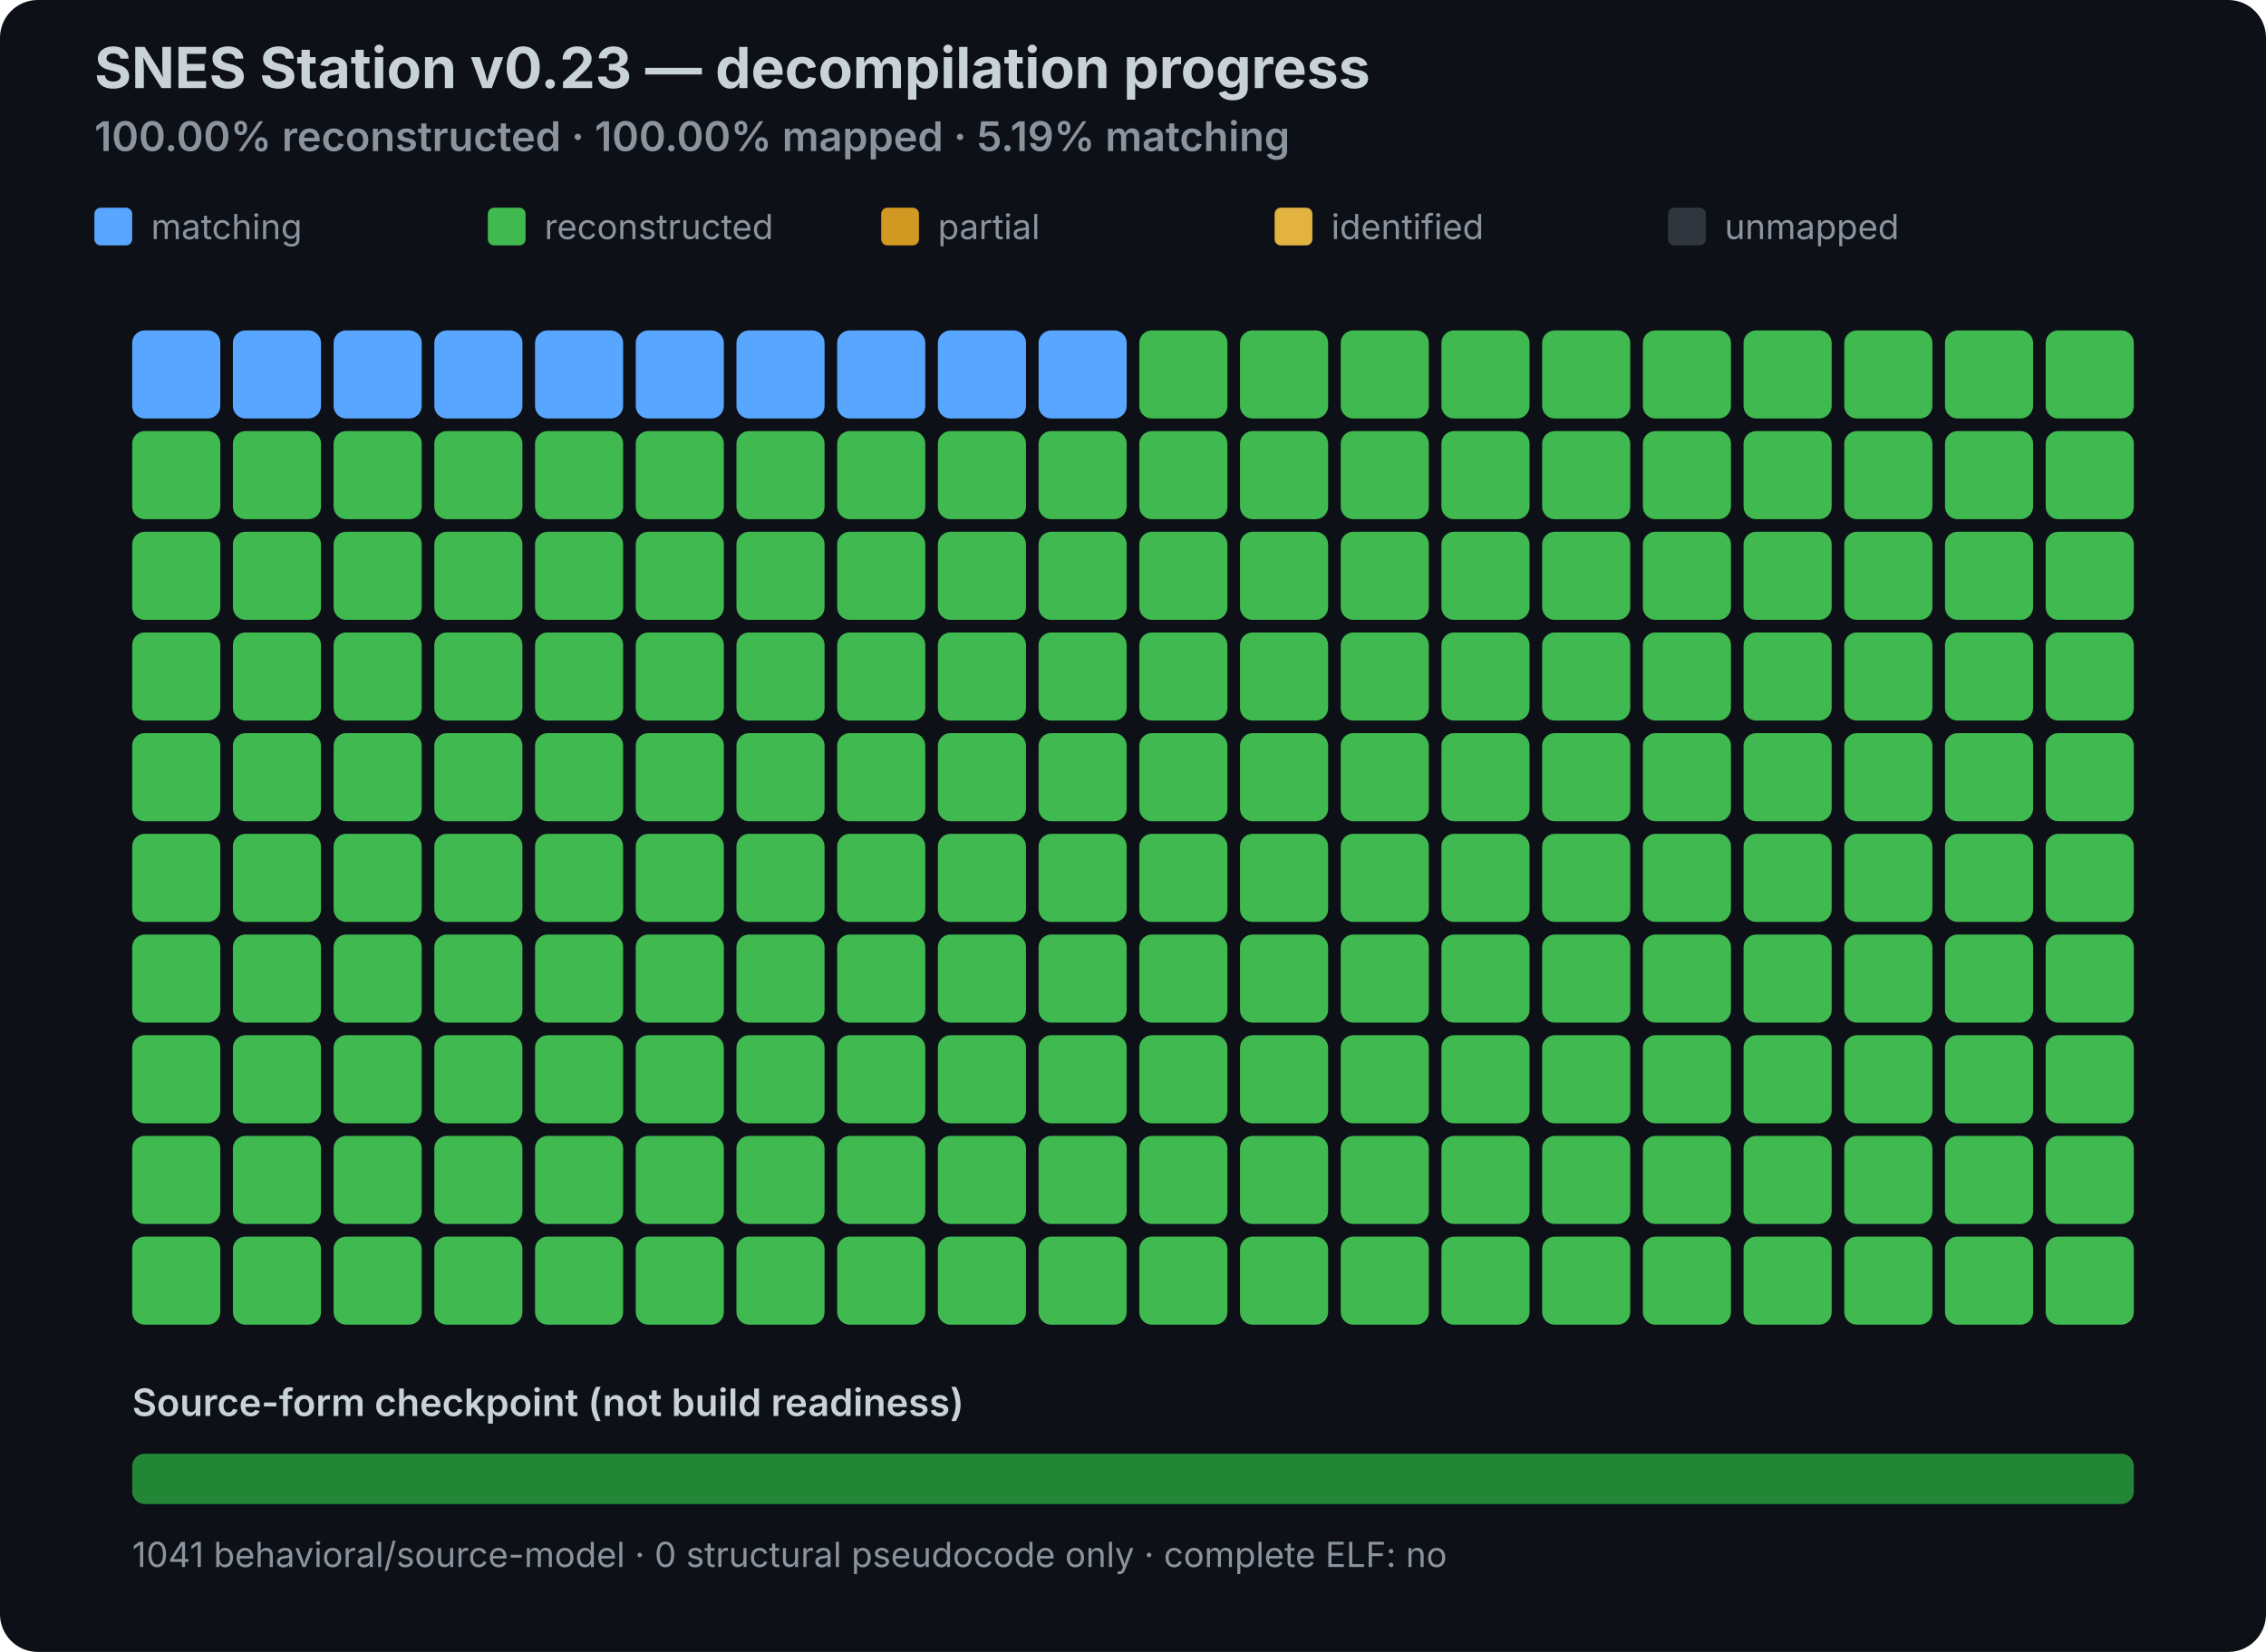
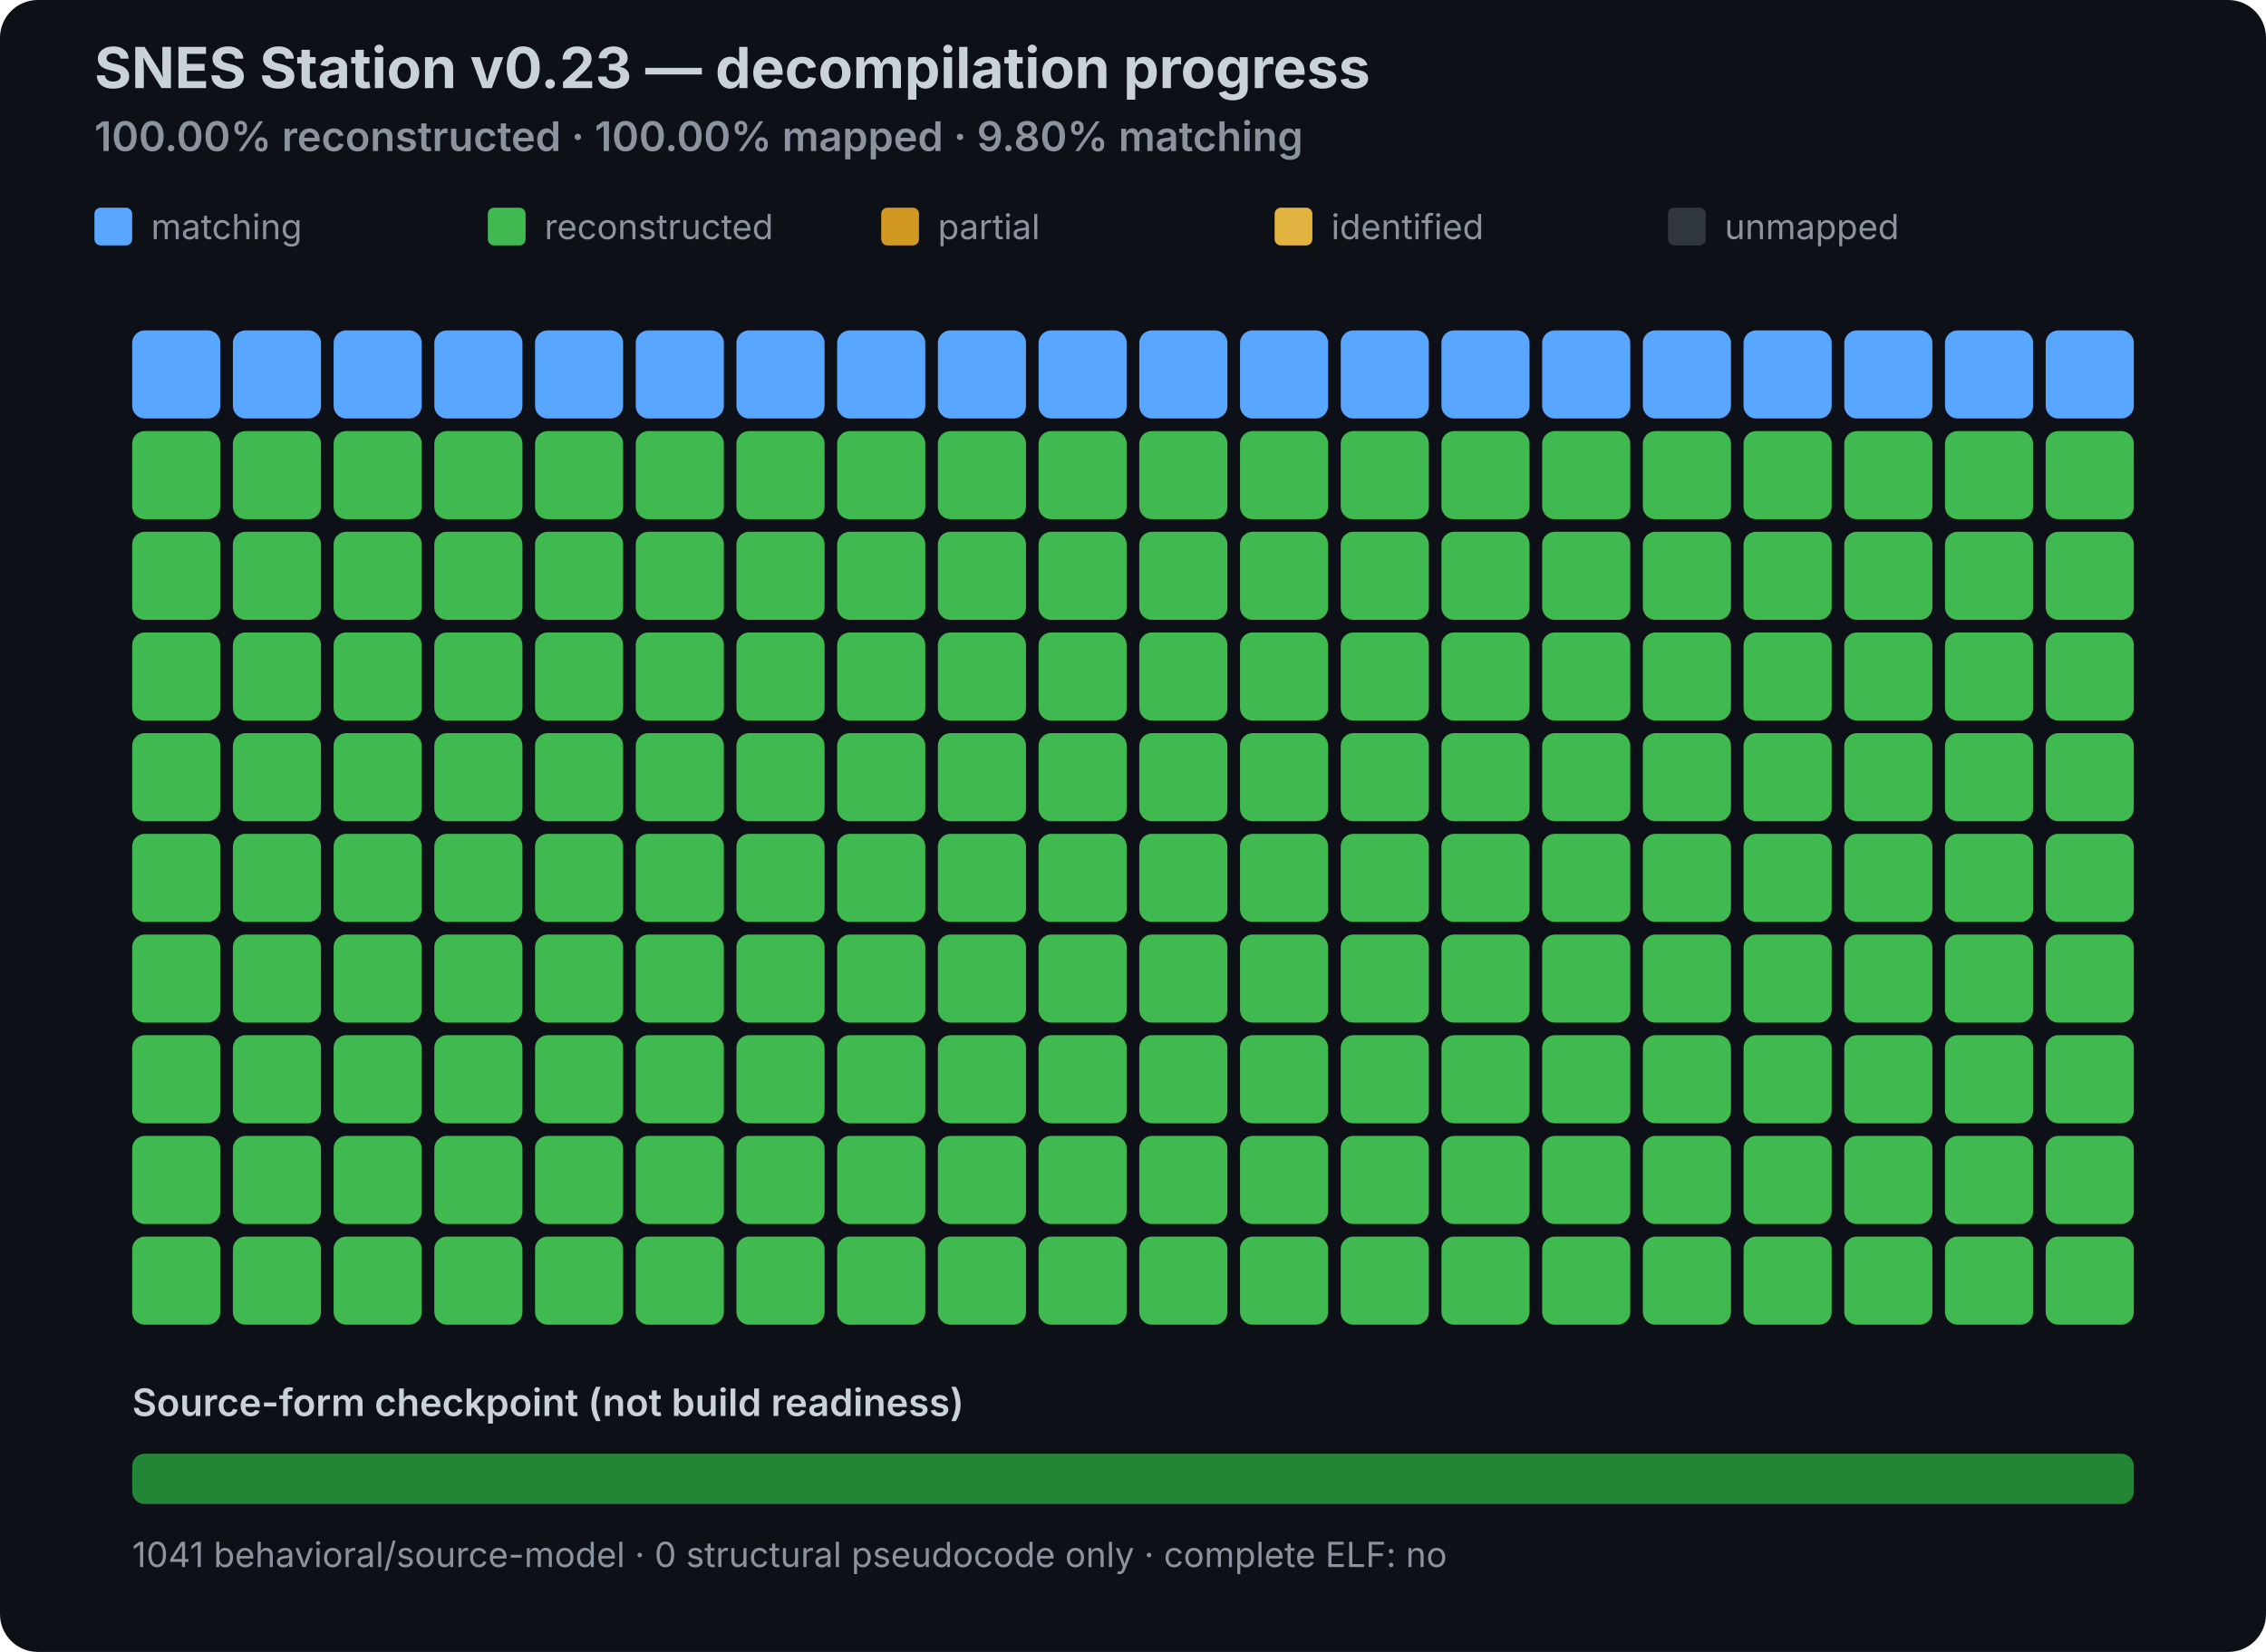
<svg xmlns="http://www.w3.org/2000/svg" width="720" height="525" viewBox="0 0 720 525" role="img" aria-labelledby="title desc">
  <style>
  .title { font: 700 18px -apple-system,BlinkMacSystemFont,"Segoe UI",sans-serif; fill: #c9d1d9; }
  .sub { font: 600 13px -apple-system,BlinkMacSystemFont,"Segoe UI",sans-serif; fill: #8b949e; }
  .legend { font: 11px -apple-system,BlinkMacSystemFont,"Segoe UI",sans-serif; fill: #8b949e; }
  .source { font: 600 12px -apple-system,BlinkMacSystemFont,"Segoe UI",sans-serif; fill: #c9d1d9; }
</style>
  <rect width="100%" height="100%" rx="12" fill="#0d1117" />
  <text x="30" y="28" class="title">SNES Station v0.23 — decompilation progress</text>
-   <text x="30" y="48" class="sub">100.00% reconstructed · 100.00% mapped · 5.19% matching</text>
+   <text x="30" y="48" class="sub">100.00% reconstructed · 100.00% mapped · 9.80% matching</text>
  <rect x="30" y="66" width="12" height="12" rx="2" fill="#58a6ff" />
  <text x="48" y="76" class="legend">matching</text>
  <rect x="155" y="66" width="12" height="12" rx="2" fill="#3fb950" />
  <text x="173" y="76" class="legend">reconstructed</text>
  <rect x="280" y="66" width="12" height="12" rx="2" fill="#d29922" />
  <text x="298" y="76" class="legend">partial</text>
  <rect x="405" y="66" width="12" height="12" rx="2" fill="#e3b341" />
  <text x="423" y="76" class="legend">identified</text>
  <rect x="530" y="66" width="12" height="12" rx="2" fill="#30363d" />
  <text x="548" y="76" class="legend">unmapped</text>
  <rect x="42" y="105" width="28" height="28" rx="4" fill="#58a6ff" data-status="MATCHING" />
  <rect x="74" y="105" width="28" height="28" rx="4" fill="#58a6ff" data-status="MATCHING" />
  <rect x="106" y="105" width="28" height="28" rx="4" fill="#58a6ff" data-status="MATCHING" />
  <rect x="138" y="105" width="28" height="28" rx="4" fill="#58a6ff" data-status="MATCHING" />
  <rect x="170" y="105" width="28" height="28" rx="4" fill="#58a6ff" data-status="MATCHING" />
  <rect x="202" y="105" width="28" height="28" rx="4" fill="#58a6ff" data-status="MATCHING" />
  <rect x="234" y="105" width="28" height="28" rx="4" fill="#58a6ff" data-status="MATCHING" />
  <rect x="266" y="105" width="28" height="28" rx="4" fill="#58a6ff" data-status="MATCHING" />
  <rect x="298" y="105" width="28" height="28" rx="4" fill="#58a6ff" data-status="MATCHING" />
  <rect x="330" y="105" width="28" height="28" rx="4" fill="#58a6ff" data-status="MATCHING" />
-   <rect x="362" y="105" width="28" height="28" rx="4" fill="#3fb950" data-status="RECONSTRUCTED" />
-   <rect x="394" y="105" width="28" height="28" rx="4" fill="#3fb950" data-status="RECONSTRUCTED" />
-   <rect x="426" y="105" width="28" height="28" rx="4" fill="#3fb950" data-status="RECONSTRUCTED" />
-   <rect x="458" y="105" width="28" height="28" rx="4" fill="#3fb950" data-status="RECONSTRUCTED" />
-   <rect x="490" y="105" width="28" height="28" rx="4" fill="#3fb950" data-status="RECONSTRUCTED" />
-   <rect x="522" y="105" width="28" height="28" rx="4" fill="#3fb950" data-status="RECONSTRUCTED" />
-   <rect x="554" y="105" width="28" height="28" rx="4" fill="#3fb950" data-status="RECONSTRUCTED" />
-   <rect x="586" y="105" width="28" height="28" rx="4" fill="#3fb950" data-status="RECONSTRUCTED" />
-   <rect x="618" y="105" width="28" height="28" rx="4" fill="#3fb950" data-status="RECONSTRUCTED" />
-   <rect x="650" y="105" width="28" height="28" rx="4" fill="#3fb950" data-status="RECONSTRUCTED" />
+   <rect x="362" y="105" width="28" height="28" rx="4" fill="#58a6ff" data-status="MATCHING" />
+   <rect x="394" y="105" width="28" height="28" rx="4" fill="#58a6ff" data-status="MATCHING" />
+   <rect x="426" y="105" width="28" height="28" rx="4" fill="#58a6ff" data-status="MATCHING" />
+   <rect x="458" y="105" width="28" height="28" rx="4" fill="#58a6ff" data-status="MATCHING" />
+   <rect x="490" y="105" width="28" height="28" rx="4" fill="#58a6ff" data-status="MATCHING" />
+   <rect x="522" y="105" width="28" height="28" rx="4" fill="#58a6ff" data-status="MATCHING" />
+   <rect x="554" y="105" width="28" height="28" rx="4" fill="#58a6ff" data-status="MATCHING" />
+   <rect x="586" y="105" width="28" height="28" rx="4" fill="#58a6ff" data-status="MATCHING" />
+   <rect x="618" y="105" width="28" height="28" rx="4" fill="#58a6ff" data-status="MATCHING" />
+   <rect x="650" y="105" width="28" height="28" rx="4" fill="#58a6ff" data-status="MATCHING" />
  <rect x="42" y="137" width="28" height="28" rx="4" fill="#3fb950" data-status="RECONSTRUCTED" />
  <rect x="74" y="137" width="28" height="28" rx="4" fill="#3fb950" data-status="RECONSTRUCTED" />
  <rect x="106" y="137" width="28" height="28" rx="4" fill="#3fb950" data-status="RECONSTRUCTED" />
  <rect x="138" y="137" width="28" height="28" rx="4" fill="#3fb950" data-status="RECONSTRUCTED" />
  <rect x="170" y="137" width="28" height="28" rx="4" fill="#3fb950" data-status="RECONSTRUCTED" />
  <rect x="202" y="137" width="28" height="28" rx="4" fill="#3fb950" data-status="RECONSTRUCTED" />
  <rect x="234" y="137" width="28" height="28" rx="4" fill="#3fb950" data-status="RECONSTRUCTED" />
  <rect x="266" y="137" width="28" height="28" rx="4" fill="#3fb950" data-status="RECONSTRUCTED" />
  <rect x="298" y="137" width="28" height="28" rx="4" fill="#3fb950" data-status="RECONSTRUCTED" />
  <rect x="330" y="137" width="28" height="28" rx="4" fill="#3fb950" data-status="RECONSTRUCTED" />
  <rect x="362" y="137" width="28" height="28" rx="4" fill="#3fb950" data-status="RECONSTRUCTED" />
  <rect x="394" y="137" width="28" height="28" rx="4" fill="#3fb950" data-status="RECONSTRUCTED" />
  <rect x="426" y="137" width="28" height="28" rx="4" fill="#3fb950" data-status="RECONSTRUCTED" />
  <rect x="458" y="137" width="28" height="28" rx="4" fill="#3fb950" data-status="RECONSTRUCTED" />
  <rect x="490" y="137" width="28" height="28" rx="4" fill="#3fb950" data-status="RECONSTRUCTED" />
  <rect x="522" y="137" width="28" height="28" rx="4" fill="#3fb950" data-status="RECONSTRUCTED" />
  <rect x="554" y="137" width="28" height="28" rx="4" fill="#3fb950" data-status="RECONSTRUCTED" />
  <rect x="586" y="137" width="28" height="28" rx="4" fill="#3fb950" data-status="RECONSTRUCTED" />
  <rect x="618" y="137" width="28" height="28" rx="4" fill="#3fb950" data-status="RECONSTRUCTED" />
  <rect x="650" y="137" width="28" height="28" rx="4" fill="#3fb950" data-status="RECONSTRUCTED" />
  <rect x="42" y="169" width="28" height="28" rx="4" fill="#3fb950" data-status="RECONSTRUCTED" />
  <rect x="74" y="169" width="28" height="28" rx="4" fill="#3fb950" data-status="RECONSTRUCTED" />
  <rect x="106" y="169" width="28" height="28" rx="4" fill="#3fb950" data-status="RECONSTRUCTED" />
  <rect x="138" y="169" width="28" height="28" rx="4" fill="#3fb950" data-status="RECONSTRUCTED" />
  <rect x="170" y="169" width="28" height="28" rx="4" fill="#3fb950" data-status="RECONSTRUCTED" />
  <rect x="202" y="169" width="28" height="28" rx="4" fill="#3fb950" data-status="RECONSTRUCTED" />
  <rect x="234" y="169" width="28" height="28" rx="4" fill="#3fb950" data-status="RECONSTRUCTED" />
  <rect x="266" y="169" width="28" height="28" rx="4" fill="#3fb950" data-status="RECONSTRUCTED" />
  <rect x="298" y="169" width="28" height="28" rx="4" fill="#3fb950" data-status="RECONSTRUCTED" />
  <rect x="330" y="169" width="28" height="28" rx="4" fill="#3fb950" data-status="RECONSTRUCTED" />
  <rect x="362" y="169" width="28" height="28" rx="4" fill="#3fb950" data-status="RECONSTRUCTED" />
  <rect x="394" y="169" width="28" height="28" rx="4" fill="#3fb950" data-status="RECONSTRUCTED" />
  <rect x="426" y="169" width="28" height="28" rx="4" fill="#3fb950" data-status="RECONSTRUCTED" />
  <rect x="458" y="169" width="28" height="28" rx="4" fill="#3fb950" data-status="RECONSTRUCTED" />
  <rect x="490" y="169" width="28" height="28" rx="4" fill="#3fb950" data-status="RECONSTRUCTED" />
  <rect x="522" y="169" width="28" height="28" rx="4" fill="#3fb950" data-status="RECONSTRUCTED" />
  <rect x="554" y="169" width="28" height="28" rx="4" fill="#3fb950" data-status="RECONSTRUCTED" />
  <rect x="586" y="169" width="28" height="28" rx="4" fill="#3fb950" data-status="RECONSTRUCTED" />
  <rect x="618" y="169" width="28" height="28" rx="4" fill="#3fb950" data-status="RECONSTRUCTED" />
  <rect x="650" y="169" width="28" height="28" rx="4" fill="#3fb950" data-status="RECONSTRUCTED" />
  <rect x="42" y="201" width="28" height="28" rx="4" fill="#3fb950" data-status="RECONSTRUCTED" />
  <rect x="74" y="201" width="28" height="28" rx="4" fill="#3fb950" data-status="RECONSTRUCTED" />
  <rect x="106" y="201" width="28" height="28" rx="4" fill="#3fb950" data-status="RECONSTRUCTED" />
  <rect x="138" y="201" width="28" height="28" rx="4" fill="#3fb950" data-status="RECONSTRUCTED" />
  <rect x="170" y="201" width="28" height="28" rx="4" fill="#3fb950" data-status="RECONSTRUCTED" />
  <rect x="202" y="201" width="28" height="28" rx="4" fill="#3fb950" data-status="RECONSTRUCTED" />
  <rect x="234" y="201" width="28" height="28" rx="4" fill="#3fb950" data-status="RECONSTRUCTED" />
  <rect x="266" y="201" width="28" height="28" rx="4" fill="#3fb950" data-status="RECONSTRUCTED" />
  <rect x="298" y="201" width="28" height="28" rx="4" fill="#3fb950" data-status="RECONSTRUCTED" />
  <rect x="330" y="201" width="28" height="28" rx="4" fill="#3fb950" data-status="RECONSTRUCTED" />
  <rect x="362" y="201" width="28" height="28" rx="4" fill="#3fb950" data-status="RECONSTRUCTED" />
  <rect x="394" y="201" width="28" height="28" rx="4" fill="#3fb950" data-status="RECONSTRUCTED" />
  <rect x="426" y="201" width="28" height="28" rx="4" fill="#3fb950" data-status="RECONSTRUCTED" />
  <rect x="458" y="201" width="28" height="28" rx="4" fill="#3fb950" data-status="RECONSTRUCTED" />
  <rect x="490" y="201" width="28" height="28" rx="4" fill="#3fb950" data-status="RECONSTRUCTED" />
  <rect x="522" y="201" width="28" height="28" rx="4" fill="#3fb950" data-status="RECONSTRUCTED" />
  <rect x="554" y="201" width="28" height="28" rx="4" fill="#3fb950" data-status="RECONSTRUCTED" />
  <rect x="586" y="201" width="28" height="28" rx="4" fill="#3fb950" data-status="RECONSTRUCTED" />
  <rect x="618" y="201" width="28" height="28" rx="4" fill="#3fb950" data-status="RECONSTRUCTED" />
  <rect x="650" y="201" width="28" height="28" rx="4" fill="#3fb950" data-status="RECONSTRUCTED" />
  <rect x="42" y="233" width="28" height="28" rx="4" fill="#3fb950" data-status="RECONSTRUCTED" />
  <rect x="74" y="233" width="28" height="28" rx="4" fill="#3fb950" data-status="RECONSTRUCTED" />
  <rect x="106" y="233" width="28" height="28" rx="4" fill="#3fb950" data-status="RECONSTRUCTED" />
  <rect x="138" y="233" width="28" height="28" rx="4" fill="#3fb950" data-status="RECONSTRUCTED" />
  <rect x="170" y="233" width="28" height="28" rx="4" fill="#3fb950" data-status="RECONSTRUCTED" />
  <rect x="202" y="233" width="28" height="28" rx="4" fill="#3fb950" data-status="RECONSTRUCTED" />
  <rect x="234" y="233" width="28" height="28" rx="4" fill="#3fb950" data-status="RECONSTRUCTED" />
  <rect x="266" y="233" width="28" height="28" rx="4" fill="#3fb950" data-status="RECONSTRUCTED" />
  <rect x="298" y="233" width="28" height="28" rx="4" fill="#3fb950" data-status="RECONSTRUCTED" />
  <rect x="330" y="233" width="28" height="28" rx="4" fill="#3fb950" data-status="RECONSTRUCTED" />
  <rect x="362" y="233" width="28" height="28" rx="4" fill="#3fb950" data-status="RECONSTRUCTED" />
  <rect x="394" y="233" width="28" height="28" rx="4" fill="#3fb950" data-status="RECONSTRUCTED" />
  <rect x="426" y="233" width="28" height="28" rx="4" fill="#3fb950" data-status="RECONSTRUCTED" />
  <rect x="458" y="233" width="28" height="28" rx="4" fill="#3fb950" data-status="RECONSTRUCTED" />
  <rect x="490" y="233" width="28" height="28" rx="4" fill="#3fb950" data-status="RECONSTRUCTED" />
  <rect x="522" y="233" width="28" height="28" rx="4" fill="#3fb950" data-status="RECONSTRUCTED" />
  <rect x="554" y="233" width="28" height="28" rx="4" fill="#3fb950" data-status="RECONSTRUCTED" />
  <rect x="586" y="233" width="28" height="28" rx="4" fill="#3fb950" data-status="RECONSTRUCTED" />
  <rect x="618" y="233" width="28" height="28" rx="4" fill="#3fb950" data-status="RECONSTRUCTED" />
  <rect x="650" y="233" width="28" height="28" rx="4" fill="#3fb950" data-status="RECONSTRUCTED" />
  <rect x="42" y="265" width="28" height="28" rx="4" fill="#3fb950" data-status="RECONSTRUCTED" />
  <rect x="74" y="265" width="28" height="28" rx="4" fill="#3fb950" data-status="RECONSTRUCTED" />
  <rect x="106" y="265" width="28" height="28" rx="4" fill="#3fb950" data-status="RECONSTRUCTED" />
  <rect x="138" y="265" width="28" height="28" rx="4" fill="#3fb950" data-status="RECONSTRUCTED" />
  <rect x="170" y="265" width="28" height="28" rx="4" fill="#3fb950" data-status="RECONSTRUCTED" />
  <rect x="202" y="265" width="28" height="28" rx="4" fill="#3fb950" data-status="RECONSTRUCTED" />
  <rect x="234" y="265" width="28" height="28" rx="4" fill="#3fb950" data-status="RECONSTRUCTED" />
  <rect x="266" y="265" width="28" height="28" rx="4" fill="#3fb950" data-status="RECONSTRUCTED" />
  <rect x="298" y="265" width="28" height="28" rx="4" fill="#3fb950" data-status="RECONSTRUCTED" />
  <rect x="330" y="265" width="28" height="28" rx="4" fill="#3fb950" data-status="RECONSTRUCTED" />
  <rect x="362" y="265" width="28" height="28" rx="4" fill="#3fb950" data-status="RECONSTRUCTED" />
  <rect x="394" y="265" width="28" height="28" rx="4" fill="#3fb950" data-status="RECONSTRUCTED" />
  <rect x="426" y="265" width="28" height="28" rx="4" fill="#3fb950" data-status="RECONSTRUCTED" />
  <rect x="458" y="265" width="28" height="28" rx="4" fill="#3fb950" data-status="RECONSTRUCTED" />
  <rect x="490" y="265" width="28" height="28" rx="4" fill="#3fb950" data-status="RECONSTRUCTED" />
  <rect x="522" y="265" width="28" height="28" rx="4" fill="#3fb950" data-status="RECONSTRUCTED" />
  <rect x="554" y="265" width="28" height="28" rx="4" fill="#3fb950" data-status="RECONSTRUCTED" />
  <rect x="586" y="265" width="28" height="28" rx="4" fill="#3fb950" data-status="RECONSTRUCTED" />
  <rect x="618" y="265" width="28" height="28" rx="4" fill="#3fb950" data-status="RECONSTRUCTED" />
  <rect x="650" y="265" width="28" height="28" rx="4" fill="#3fb950" data-status="RECONSTRUCTED" />
  <rect x="42" y="297" width="28" height="28" rx="4" fill="#3fb950" data-status="RECONSTRUCTED" />
  <rect x="74" y="297" width="28" height="28" rx="4" fill="#3fb950" data-status="RECONSTRUCTED" />
  <rect x="106" y="297" width="28" height="28" rx="4" fill="#3fb950" data-status="RECONSTRUCTED" />
  <rect x="138" y="297" width="28" height="28" rx="4" fill="#3fb950" data-status="RECONSTRUCTED" />
  <rect x="170" y="297" width="28" height="28" rx="4" fill="#3fb950" data-status="RECONSTRUCTED" />
  <rect x="202" y="297" width="28" height="28" rx="4" fill="#3fb950" data-status="RECONSTRUCTED" />
  <rect x="234" y="297" width="28" height="28" rx="4" fill="#3fb950" data-status="RECONSTRUCTED" />
  <rect x="266" y="297" width="28" height="28" rx="4" fill="#3fb950" data-status="RECONSTRUCTED" />
  <rect x="298" y="297" width="28" height="28" rx="4" fill="#3fb950" data-status="RECONSTRUCTED" />
  <rect x="330" y="297" width="28" height="28" rx="4" fill="#3fb950" data-status="RECONSTRUCTED" />
  <rect x="362" y="297" width="28" height="28" rx="4" fill="#3fb950" data-status="RECONSTRUCTED" />
  <rect x="394" y="297" width="28" height="28" rx="4" fill="#3fb950" data-status="RECONSTRUCTED" />
  <rect x="426" y="297" width="28" height="28" rx="4" fill="#3fb950" data-status="RECONSTRUCTED" />
  <rect x="458" y="297" width="28" height="28" rx="4" fill="#3fb950" data-status="RECONSTRUCTED" />
  <rect x="490" y="297" width="28" height="28" rx="4" fill="#3fb950" data-status="RECONSTRUCTED" />
  <rect x="522" y="297" width="28" height="28" rx="4" fill="#3fb950" data-status="RECONSTRUCTED" />
  <rect x="554" y="297" width="28" height="28" rx="4" fill="#3fb950" data-status="RECONSTRUCTED" />
  <rect x="586" y="297" width="28" height="28" rx="4" fill="#3fb950" data-status="RECONSTRUCTED" />
  <rect x="618" y="297" width="28" height="28" rx="4" fill="#3fb950" data-status="RECONSTRUCTED" />
  <rect x="650" y="297" width="28" height="28" rx="4" fill="#3fb950" data-status="RECONSTRUCTED" />
  <rect x="42" y="329" width="28" height="28" rx="4" fill="#3fb950" data-status="RECONSTRUCTED" />
  <rect x="74" y="329" width="28" height="28" rx="4" fill="#3fb950" data-status="RECONSTRUCTED" />
  <rect x="106" y="329" width="28" height="28" rx="4" fill="#3fb950" data-status="RECONSTRUCTED" />
  <rect x="138" y="329" width="28" height="28" rx="4" fill="#3fb950" data-status="RECONSTRUCTED" />
  <rect x="170" y="329" width="28" height="28" rx="4" fill="#3fb950" data-status="RECONSTRUCTED" />
  <rect x="202" y="329" width="28" height="28" rx="4" fill="#3fb950" data-status="RECONSTRUCTED" />
  <rect x="234" y="329" width="28" height="28" rx="4" fill="#3fb950" data-status="RECONSTRUCTED" />
  <rect x="266" y="329" width="28" height="28" rx="4" fill="#3fb950" data-status="RECONSTRUCTED" />
  <rect x="298" y="329" width="28" height="28" rx="4" fill="#3fb950" data-status="RECONSTRUCTED" />
  <rect x="330" y="329" width="28" height="28" rx="4" fill="#3fb950" data-status="RECONSTRUCTED" />
  <rect x="362" y="329" width="28" height="28" rx="4" fill="#3fb950" data-status="RECONSTRUCTED" />
  <rect x="394" y="329" width="28" height="28" rx="4" fill="#3fb950" data-status="RECONSTRUCTED" />
  <rect x="426" y="329" width="28" height="28" rx="4" fill="#3fb950" data-status="RECONSTRUCTED" />
  <rect x="458" y="329" width="28" height="28" rx="4" fill="#3fb950" data-status="RECONSTRUCTED" />
  <rect x="490" y="329" width="28" height="28" rx="4" fill="#3fb950" data-status="RECONSTRUCTED" />
  <rect x="522" y="329" width="28" height="28" rx="4" fill="#3fb950" data-status="RECONSTRUCTED" />
  <rect x="554" y="329" width="28" height="28" rx="4" fill="#3fb950" data-status="RECONSTRUCTED" />
  <rect x="586" y="329" width="28" height="28" rx="4" fill="#3fb950" data-status="RECONSTRUCTED" />
  <rect x="618" y="329" width="28" height="28" rx="4" fill="#3fb950" data-status="RECONSTRUCTED" />
  <rect x="650" y="329" width="28" height="28" rx="4" fill="#3fb950" data-status="RECONSTRUCTED" />
  <rect x="42" y="361" width="28" height="28" rx="4" fill="#3fb950" data-status="RECONSTRUCTED" />
  <rect x="74" y="361" width="28" height="28" rx="4" fill="#3fb950" data-status="RECONSTRUCTED" />
  <rect x="106" y="361" width="28" height="28" rx="4" fill="#3fb950" data-status="RECONSTRUCTED" />
  <rect x="138" y="361" width="28" height="28" rx="4" fill="#3fb950" data-status="RECONSTRUCTED" />
  <rect x="170" y="361" width="28" height="28" rx="4" fill="#3fb950" data-status="RECONSTRUCTED" />
  <rect x="202" y="361" width="28" height="28" rx="4" fill="#3fb950" data-status="RECONSTRUCTED" />
  <rect x="234" y="361" width="28" height="28" rx="4" fill="#3fb950" data-status="RECONSTRUCTED" />
  <rect x="266" y="361" width="28" height="28" rx="4" fill="#3fb950" data-status="RECONSTRUCTED" />
  <rect x="298" y="361" width="28" height="28" rx="4" fill="#3fb950" data-status="RECONSTRUCTED" />
  <rect x="330" y="361" width="28" height="28" rx="4" fill="#3fb950" data-status="RECONSTRUCTED" />
  <rect x="362" y="361" width="28" height="28" rx="4" fill="#3fb950" data-status="RECONSTRUCTED" />
  <rect x="394" y="361" width="28" height="28" rx="4" fill="#3fb950" data-status="RECONSTRUCTED" />
  <rect x="426" y="361" width="28" height="28" rx="4" fill="#3fb950" data-status="RECONSTRUCTED" />
  <rect x="458" y="361" width="28" height="28" rx="4" fill="#3fb950" data-status="RECONSTRUCTED" />
  <rect x="490" y="361" width="28" height="28" rx="4" fill="#3fb950" data-status="RECONSTRUCTED" />
  <rect x="522" y="361" width="28" height="28" rx="4" fill="#3fb950" data-status="RECONSTRUCTED" />
  <rect x="554" y="361" width="28" height="28" rx="4" fill="#3fb950" data-status="RECONSTRUCTED" />
  <rect x="586" y="361" width="28" height="28" rx="4" fill="#3fb950" data-status="RECONSTRUCTED" />
  <rect x="618" y="361" width="28" height="28" rx="4" fill="#3fb950" data-status="RECONSTRUCTED" />
  <rect x="650" y="361" width="28" height="28" rx="4" fill="#3fb950" data-status="RECONSTRUCTED" />
  <rect x="42" y="393" width="28" height="28" rx="4" fill="#3fb950" data-status="RECONSTRUCTED" />
  <rect x="74" y="393" width="28" height="28" rx="4" fill="#3fb950" data-status="RECONSTRUCTED" />
  <rect x="106" y="393" width="28" height="28" rx="4" fill="#3fb950" data-status="RECONSTRUCTED" />
  <rect x="138" y="393" width="28" height="28" rx="4" fill="#3fb950" data-status="RECONSTRUCTED" />
  <rect x="170" y="393" width="28" height="28" rx="4" fill="#3fb950" data-status="RECONSTRUCTED" />
  <rect x="202" y="393" width="28" height="28" rx="4" fill="#3fb950" data-status="RECONSTRUCTED" />
  <rect x="234" y="393" width="28" height="28" rx="4" fill="#3fb950" data-status="RECONSTRUCTED" />
  <rect x="266" y="393" width="28" height="28" rx="4" fill="#3fb950" data-status="RECONSTRUCTED" />
  <rect x="298" y="393" width="28" height="28" rx="4" fill="#3fb950" data-status="RECONSTRUCTED" />
  <rect x="330" y="393" width="28" height="28" rx="4" fill="#3fb950" data-status="RECONSTRUCTED" />
  <rect x="362" y="393" width="28" height="28" rx="4" fill="#3fb950" data-status="RECONSTRUCTED" />
  <rect x="394" y="393" width="28" height="28" rx="4" fill="#3fb950" data-status="RECONSTRUCTED" />
  <rect x="426" y="393" width="28" height="28" rx="4" fill="#3fb950" data-status="RECONSTRUCTED" />
  <rect x="458" y="393" width="28" height="28" rx="4" fill="#3fb950" data-status="RECONSTRUCTED" />
  <rect x="490" y="393" width="28" height="28" rx="4" fill="#3fb950" data-status="RECONSTRUCTED" />
  <rect x="522" y="393" width="28" height="28" rx="4" fill="#3fb950" data-status="RECONSTRUCTED" />
  <rect x="554" y="393" width="28" height="28" rx="4" fill="#3fb950" data-status="RECONSTRUCTED" />
  <rect x="586" y="393" width="28" height="28" rx="4" fill="#3fb950" data-status="RECONSTRUCTED" />
  <rect x="618" y="393" width="28" height="28" rx="4" fill="#3fb950" data-status="RECONSTRUCTED" />
  <rect x="650" y="393" width="28" height="28" rx="4" fill="#3fb950" data-status="RECONSTRUCTED" />
  <text x="42" y="450" class="source">Source-form checkpoint (not build readiness)</text>
  <rect x="42" y="462" width="636" height="16" rx="4" fill="#238636" />
  <rect x="678" y="462" width="0" height="16" rx="4" fill="#d29922" />
  <text x="42" y="498" class="legend">1041 behavioral/source-model · 0 structural pseudocode only · complete ELF: no</text>
</svg>
